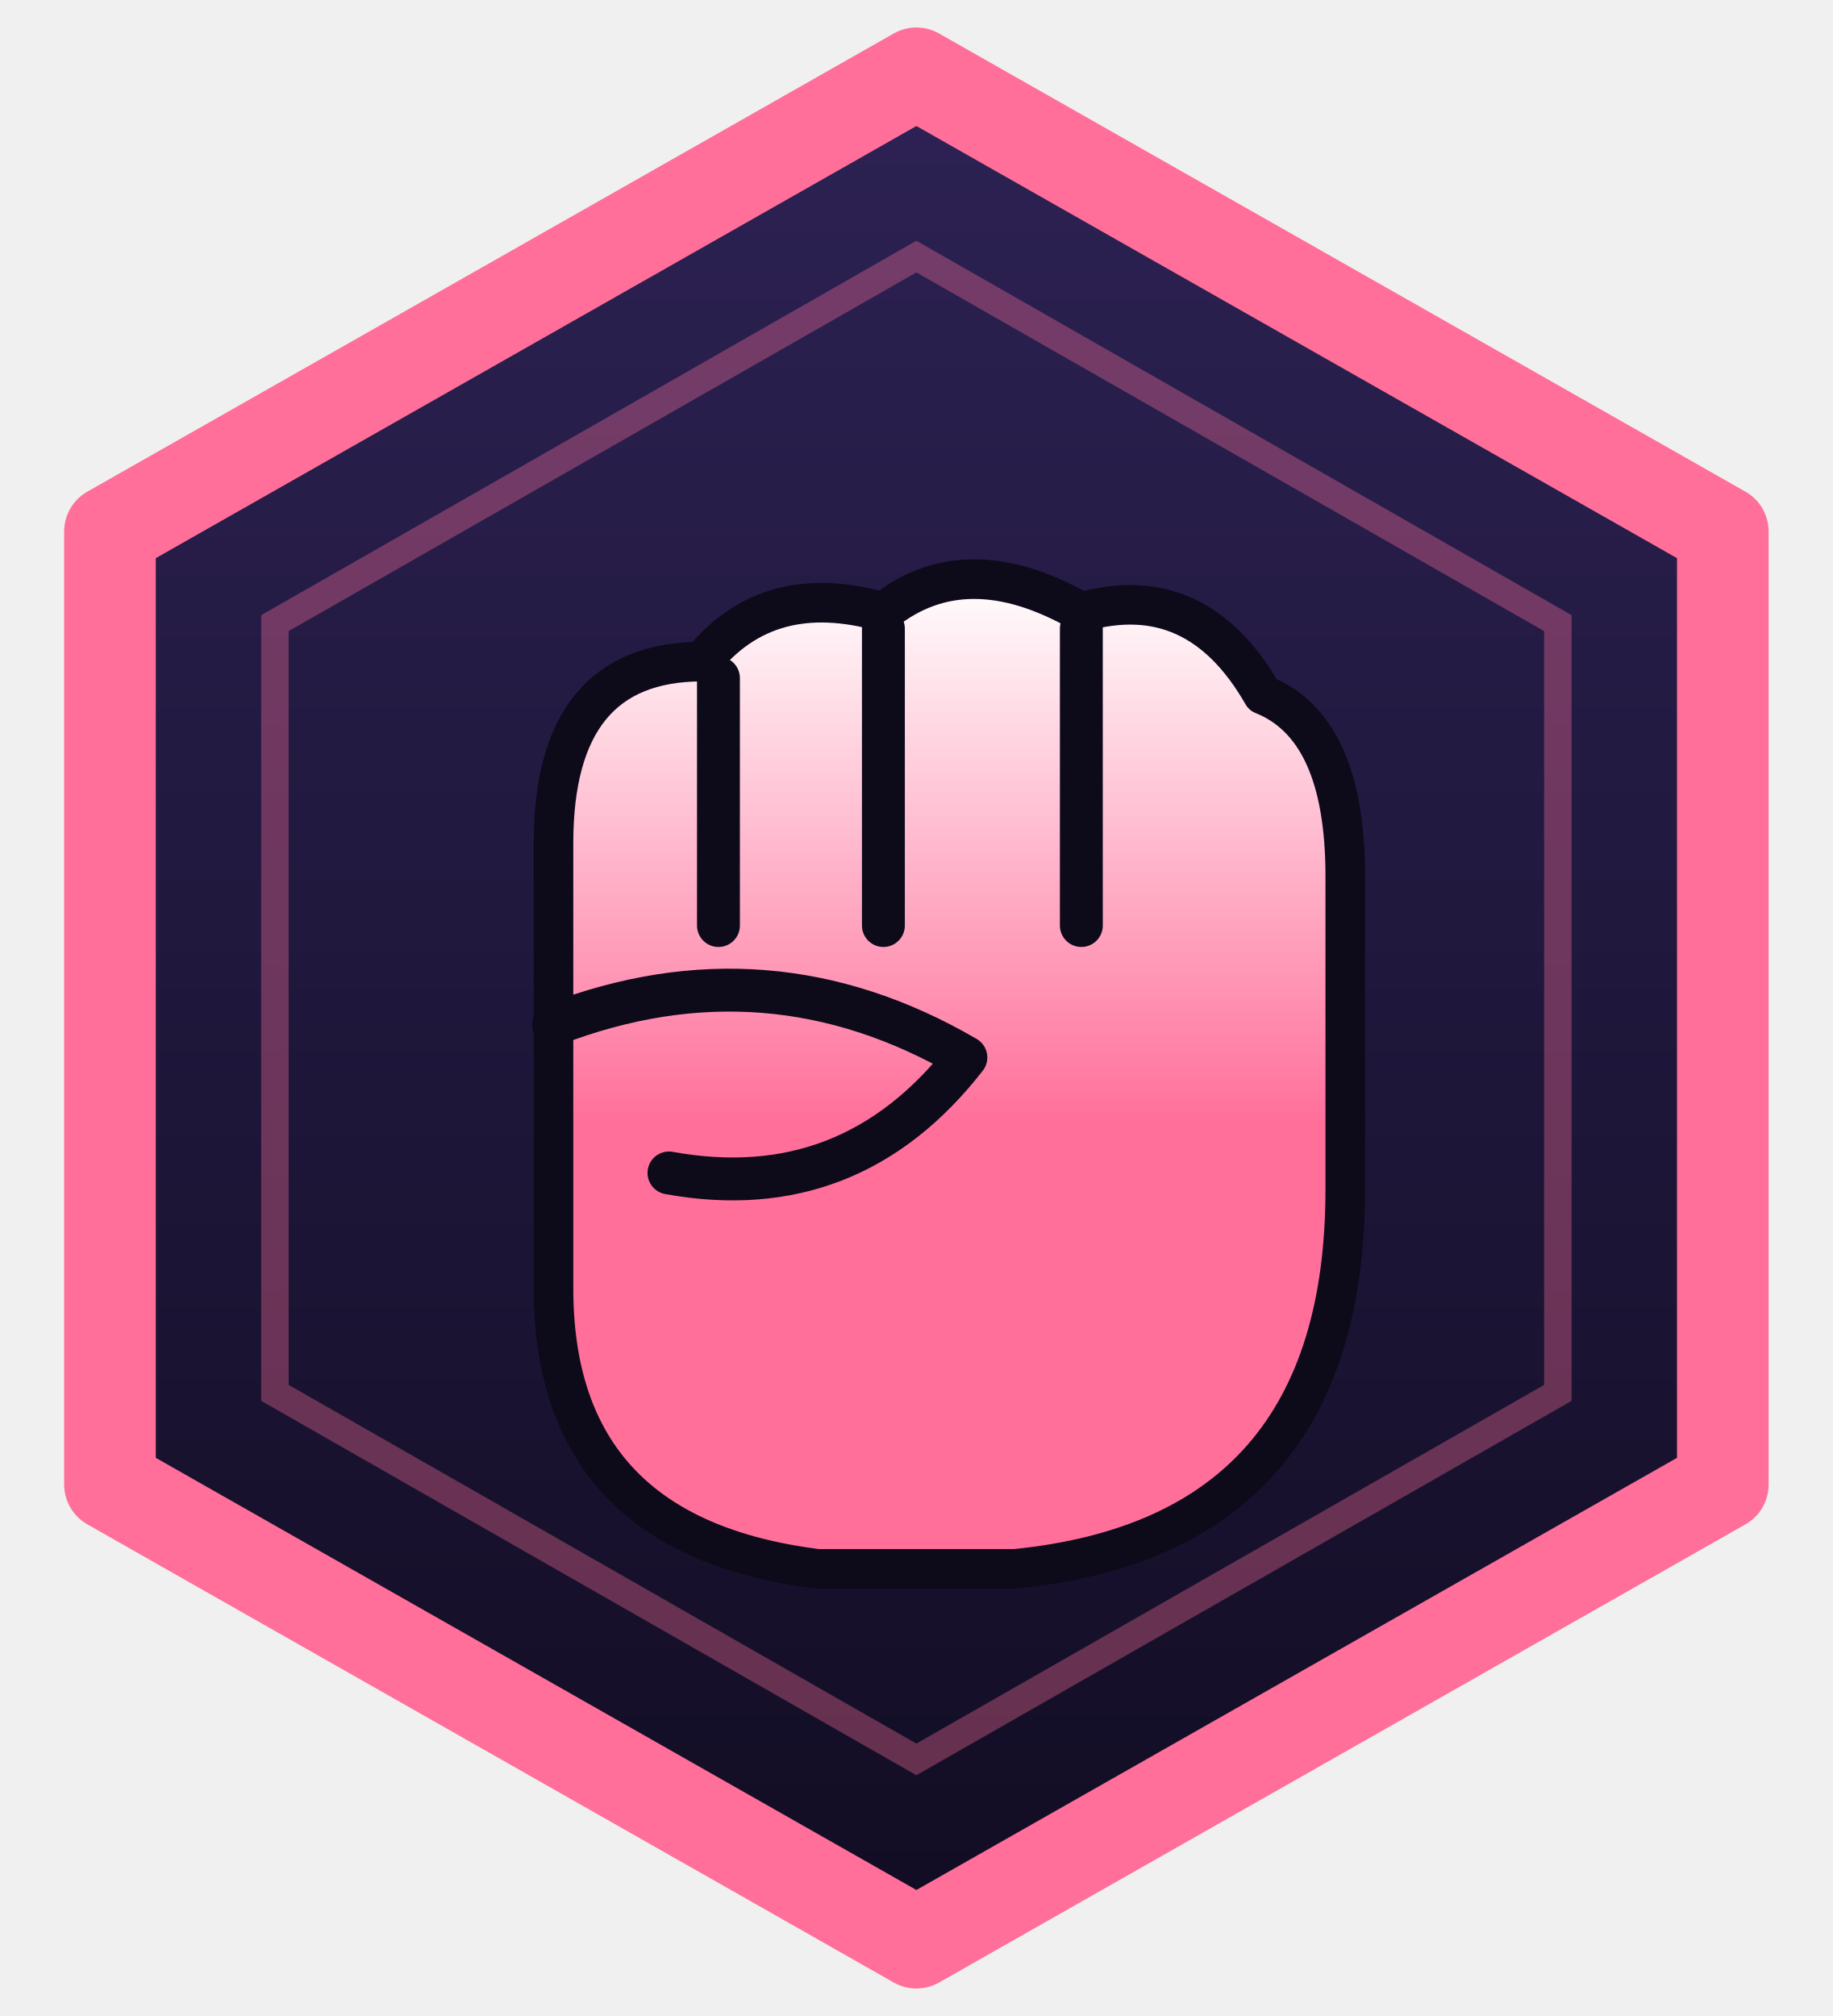
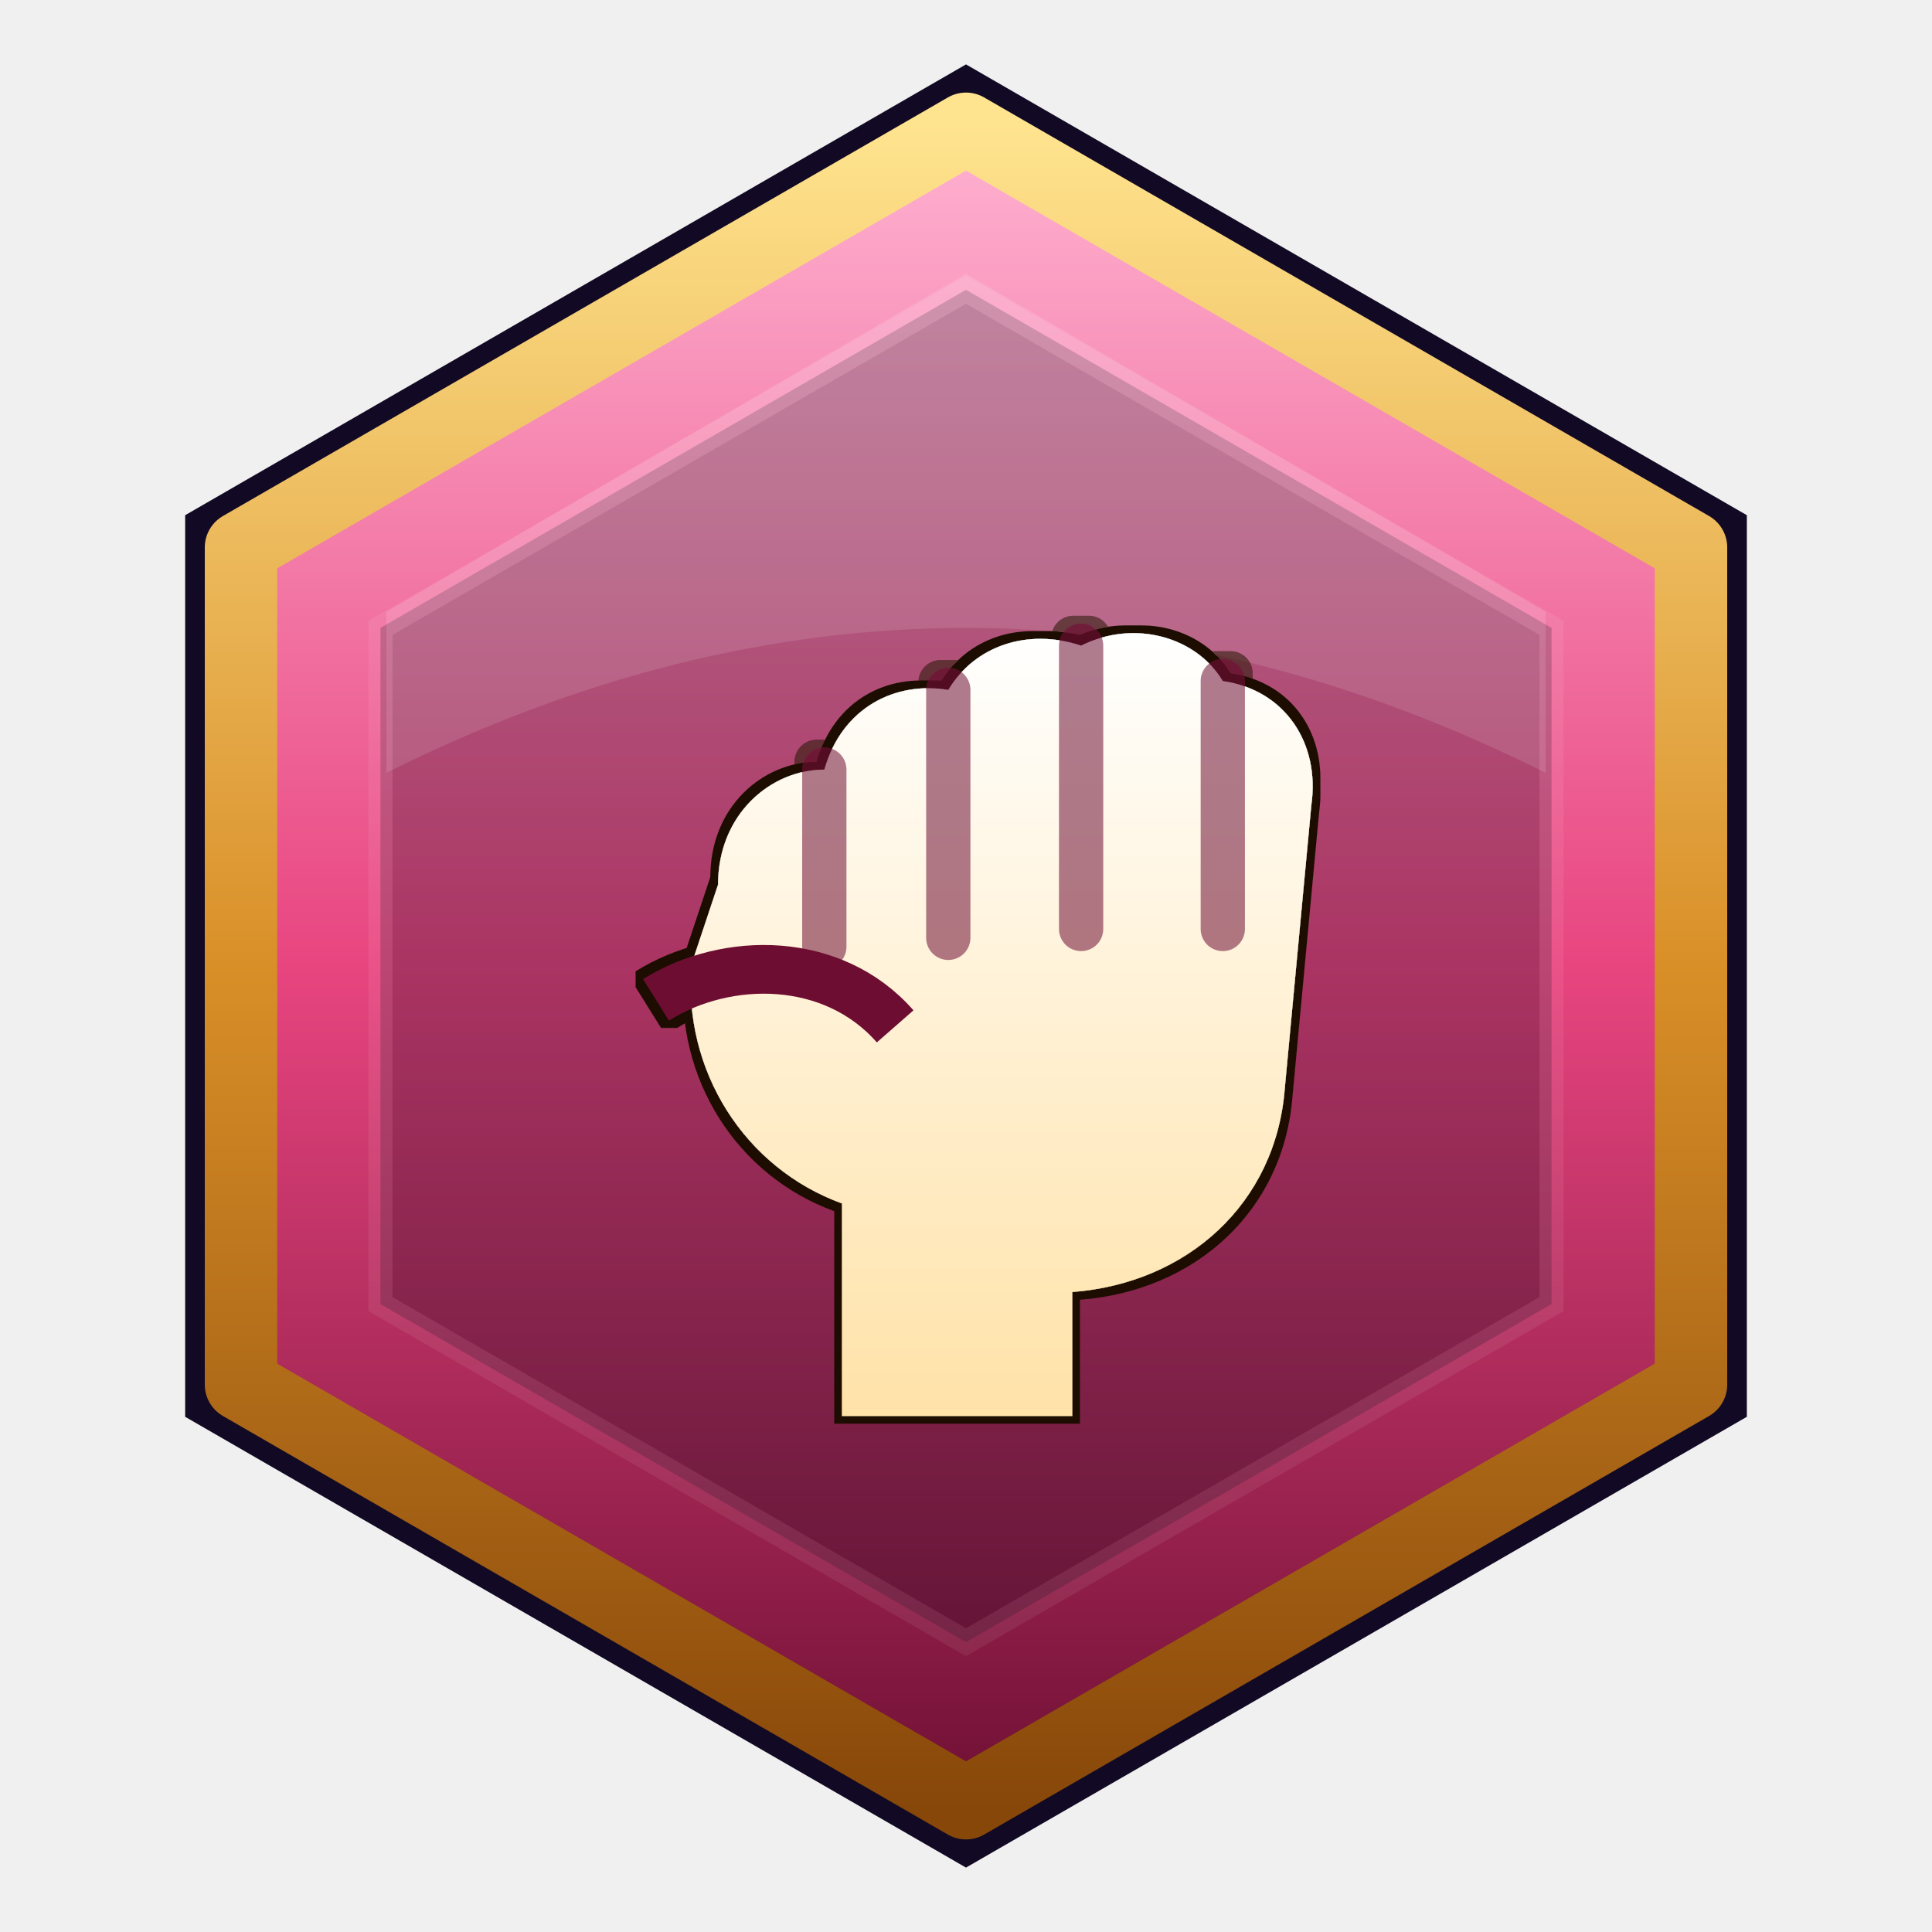
- <svg xmlns="http://www.w3.org/2000/svg" viewBox="0 0 100 110">
+ <svg xmlns="http://www.w3.org/2000/svg" viewBox="0 0 120 120" width="120" height="120" role="img" aria-label="Brawler">
  <defs>
-     <linearGradient id="cibrawlerxb" x1="0" y1="0" x2="0" y2="1">
-       <stop offset="0" stop-color="#2d2254" />
-       <stop offset="1" stop-color="#110c22" />
+     <linearGradient id="fg-gold" x1="0" y1="0" x2="0" y2="1">
+       <stop offset="0" stop-color="#fff4bd" />
+       <stop offset=".36" stop-color="#ffca4f" />
+       <stop offset=".7" stop-color="#f29a1d" />
+       <stop offset="1" stop-color="#b25d0b" />
    </linearGradient>
-     <linearGradient id="cibrawlerxg" x1="0" y1="0" x2="0" y2="1">
+     <linearGradient id="fg-goldrim" x1="0" y1="0" x2="0" y2="1">
+       <stop offset="0" stop-color="#ffe48f" />
+       <stop offset=".5" stop-color="#d98f28" />
+       <stop offset="1" stop-color="#874709" />
+     </linearGradient>
+     <linearGradient id="fg-shine" x1="0" y1="0" x2="0" y2="1">
+       <stop offset="0" stop-color="#fff" stop-opacity=".55" />
+       <stop offset=".42" stop-color="#fff" stop-opacity=".08" />
+       <stop offset=".43" stop-color="#fff" stop-opacity="0" />
+     </linearGradient>
+     <linearGradient id="fg-stone" x1="0" y1="0" x2="0" y2="1">
+       <stop offset="0" stop-color="#4d4490" />
+       <stop offset="1" stop-color="#1c1636" />
+     </linearGradient>
+     <linearGradient id="fg-stone2" x1="0" y1="0" x2="1" y2="1">
+       <stop offset="0" stop-color="#5a50a0" />
+       <stop offset=".55" stop-color="#352c6a" />
+       <stop offset="1" stop-color="#1d1739" />
+     </linearGradient>
+     <radialGradient id="fg-door" cx=".5" cy=".78" r=".8">
+       <stop offset="0" stop-color="#fff7d6" />
+       <stop offset=".28" stop-color="#ffd264" />
+       <stop offset=".66" stop-color="#e5891b" />
+       <stop offset="1" stop-color="#5e2808" />
+     </radialGradient>
+     <radialGradient id="fg-pglow" cx=".5" cy=".5" r=".5">
+       <stop offset="0" stop-color="#8f5bff" stop-opacity=".8" />
+       <stop offset=".55" stop-color="#6a3bd8" stop-opacity=".28" />
+       <stop offset="1" stop-color="#6a3bd8" stop-opacity="0" />
+     </radialGradient>
+     <radialGradient id="fg-gglow" cx=".5" cy=".5" r=".5">
+       <stop offset="0" stop-color="#ffd264" stop-opacity=".9" />
+       <stop offset="1" stop-color="#ffb43a" stop-opacity="0" />
+     </radialGradient>
+     <linearGradient id="fg-tile" x1="0" y1="0" x2="0" y2="1">
+       <stop offset="0" stop-color="#40307a" />
+       <stop offset="1" stop-color="#191134" />
+     </linearGradient>
+     <linearGradient id="fg-bg" x1="0" y1="0" x2="0" y2="1">
+       <stop offset="0" stop-color="#3a2a74" />
+       <stop offset=".6" stop-color="#1e1540" />
+       <stop offset="1" stop-color="#120c28" />
+     </linearGradient>
+     <linearGradient id="fg-gem" x1="0" y1="0" x2="1" y2="1">
+       <stop offset="0" stop-color="#fff7cc" />
+       <stop offset=".45" stop-color="#ffc23a" />
+       <stop offset="1" stop-color="#b8600c" />
+     </linearGradient>
+     <linearGradient id="fg-violet" x1="0" y1="0" x2="0" y2="1">
+       <stop offset="0" stop-color="#e6ccff" />
+       <stop offset=".5" stop-color="#9a5cff" />
+       <stop offset="1" stop-color="#4b20b0" />
+     </linearGradient>
+     <linearGradient id="fg-red" x1="0" y1="0" x2="0" y2="1">
+       <stop offset="0" stop-color="#ffa3a3" />
+       <stop offset=".5" stop-color="#ff3d4f" />
+       <stop offset="1" stop-color="#a30f22" />
+     </linearGradient>
+     <linearGradient id="fg-green" x1="0" y1="0" x2="0" y2="1">
+       <stop offset="0" stop-color="#d4ffa6" />
+       <stop offset=".5" stop-color="#5fd63c" />
+       <stop offset="1" stop-color="#1d7a18" />
+     </linearGradient>
+     <linearGradient id="fg-sky" x1="0" y1="0" x2="0" y2="1">
+       <stop offset="0" stop-color="#d8f6ff" />
+       <stop offset=".5" stop-color="#5fc8ff" />
+       <stop offset="1" stop-color="#1b6fb8" />
+     </linearGradient>
+     <linearGradient id="fg-white" x1="0" y1="0" x2="0" y2="1">
      <stop offset="0" stop-color="#ffffff" />
-       <stop offset=".55" stop-color="#ff6f9a" />
-       <stop offset="1" stop-color="#ff6f9a" />
+       <stop offset="1" stop-color="#ffe2a8" />
+     </linearGradient>
+     <filter id="fg-ol" x="-30%" y="-30%" width="160%" height="160%">
+       <feMorphology in="SourceAlpha" operator="dilate" radius=".55" result="d" />
+       <feFlood flood-color="#1a0c03" />
+       <feComposite in2="d" operator="in" result="o" />
+       <feMerge>
+         <feMergeNode in="o" />
+         <feMergeNode in="SourceGraphic" />
+       </feMerge>
+     </filter>
+     <filter id="fg-blur8" x="-60%" y="-60%" width="220%" height="220%">
+       <feGaussianBlur stdDeviation="8" />
+     </filter>
+     <filter id="fg-blur3" x="-60%" y="-60%" width="220%" height="220%">
+       <feGaussianBlur stdDeviation="3" />
+     </filter>
+     <filter id="fg-drop" x="-20%" y="-20%" width="140%" height="160%">
+       <feDropShadow dx="0" dy="5" stdDeviation="5" flood-color="#08040f" flood-opacity=".75" />
+     </filter>
+     <linearGradient id="fg-h-sword" x1="0" y1="0" x2="0" y2="1">
+       <stop offset="0" stop-color="#ffe39a" />
+       <stop offset=".5" stop-color="#e5a12a" />
+       <stop offset="1" stop-color="#7a4206" />
+     </linearGradient>
+     <linearGradient id="fg-h-shaman" x1="0" y1="0" x2="0" y2="1">
+       <stop offset="0" stop-color="#9ff5ff" />
+       <stop offset=".5" stop-color="#1fb7c9" />
+       <stop offset="1" stop-color="#0a4a63" />
+     </linearGradient>
+     <linearGradient id="fg-h-archer" x1="0" y1="0" x2="0" y2="1">
+       <stop offset="0" stop-color="#c8ff8a" />
+       <stop offset=".5" stop-color="#4cbf2a" />
+       <stop offset="1" stop-color="#155a12" />
+     </linearGradient>
+     <linearGradient id="fg-h-gunner" x1="0" y1="0" x2="0" y2="1">
+       <stop offset="0" stop-color="#ffd29a" />
+       <stop offset=".5" stop-color="#f2841f" />
+       <stop offset="1" stop-color="#7a2e05" />
+     </linearGradient>
+     <linearGradient id="fg-h-brawler" x1="0" y1="0" x2="0" y2="1">
+       <stop offset="0" stop-color="#ffb3d2" />
+       <stop offset=".5" stop-color="#e8457f" />
+       <stop offset="1" stop-color="#6e0f33" />
    </linearGradient>
  </defs>
-   <path d="M50 4L94 29V81L50 106L6 81V29Z" fill="url(#cibrawlerxb)" stroke="#ff6f9a" stroke-width="5" stroke-linejoin="round" />
-   <path d="M50 14L85 34V76L50 96L15 76V34Z" fill="none" stroke="#ff6f9a" stroke-opacity=".35" stroke-width="1.5" />
-   <g transform="translate(5 10) scale(.9)" stroke="#0d0a1a" stroke-width="2.4" stroke-linejoin="round">
-     <path d="M28 40Q28 29 37 29Q41 24 48 26Q53 22 60 26Q67 24 71 31Q76 33 76 42V61Q76 82 56 84H44Q28 82 28 67Z" fill="url(#cibrawlerxg)" />
-     <path d="M38 30V45M48 27V45M60 27V45M28 51Q41 46 53 53Q46 62 35 60" fill="none" stroke="#0d0a1a" stroke-width="2.6" stroke-linecap="round" />
+   <g transform="scale(1.0)">
+     <path d="M60.00 4.00L108.50 32.00L108.50 88.00L60.00 116.00L11.50 88.00L11.50 32.00Z" fill="#120a24" />
+     <path d="M60.00 8.00L105.03 34.00L105.03 86.00L60.00 112.00L14.97 86.00L14.97 34.00Z" fill="url(#fg-h-brawler)" stroke="url(#fg-goldrim)" stroke-width="4.5" stroke-linejoin="round" />
+     <path d="M60.00 18.00L96.37 39.00L96.37 81.00L60.00 102.00L23.63 81.00L23.63 39.00Z" fill="#0c0718" opacity=".28" stroke="#fff" stroke-opacity=".25" stroke-width="1.5" />
+     <path d="M24 38L60 17L96 38L96 48Q60 30 24 48Z" fill="#fff" opacity=".12" />
+     <g transform="translate(60 61) scale(2.75) translate(-12 -12)" filter="url(#fg-ol)">
+       <g fill="url(#fg-white)">
+         <path d="M6.4 9.8c0-1.6 1.2-2.6 2.4-2.6.4-1.4 1.6-2 2.8-1.8.6-1 1.8-1.4 3-1 1.2-.6 2.6-.2 3.2.8 1.4.2 2.2 1.4 2 2.8l-.6 6.4c-.2 2.6-2.2 4.4-4.8 4.6v2.8H9.2V17c-2.2-.8-3.6-3-3.4-5.4z" />
+         <path d="M8.8 7.2v4M11.6 5.4v5.6M14.6 4.4v6.4M17.8 5.2v5.6" stroke="#6e0f33" stroke-width="1" opacity=".55" stroke-linecap="round" />
+         <path d="M5 12.4c1.6-1 4-1 5.4.6" fill="none" stroke="#6e0f33" stroke-width="1.1" />
+       </g>
+     </g>
  </g>
</svg>
